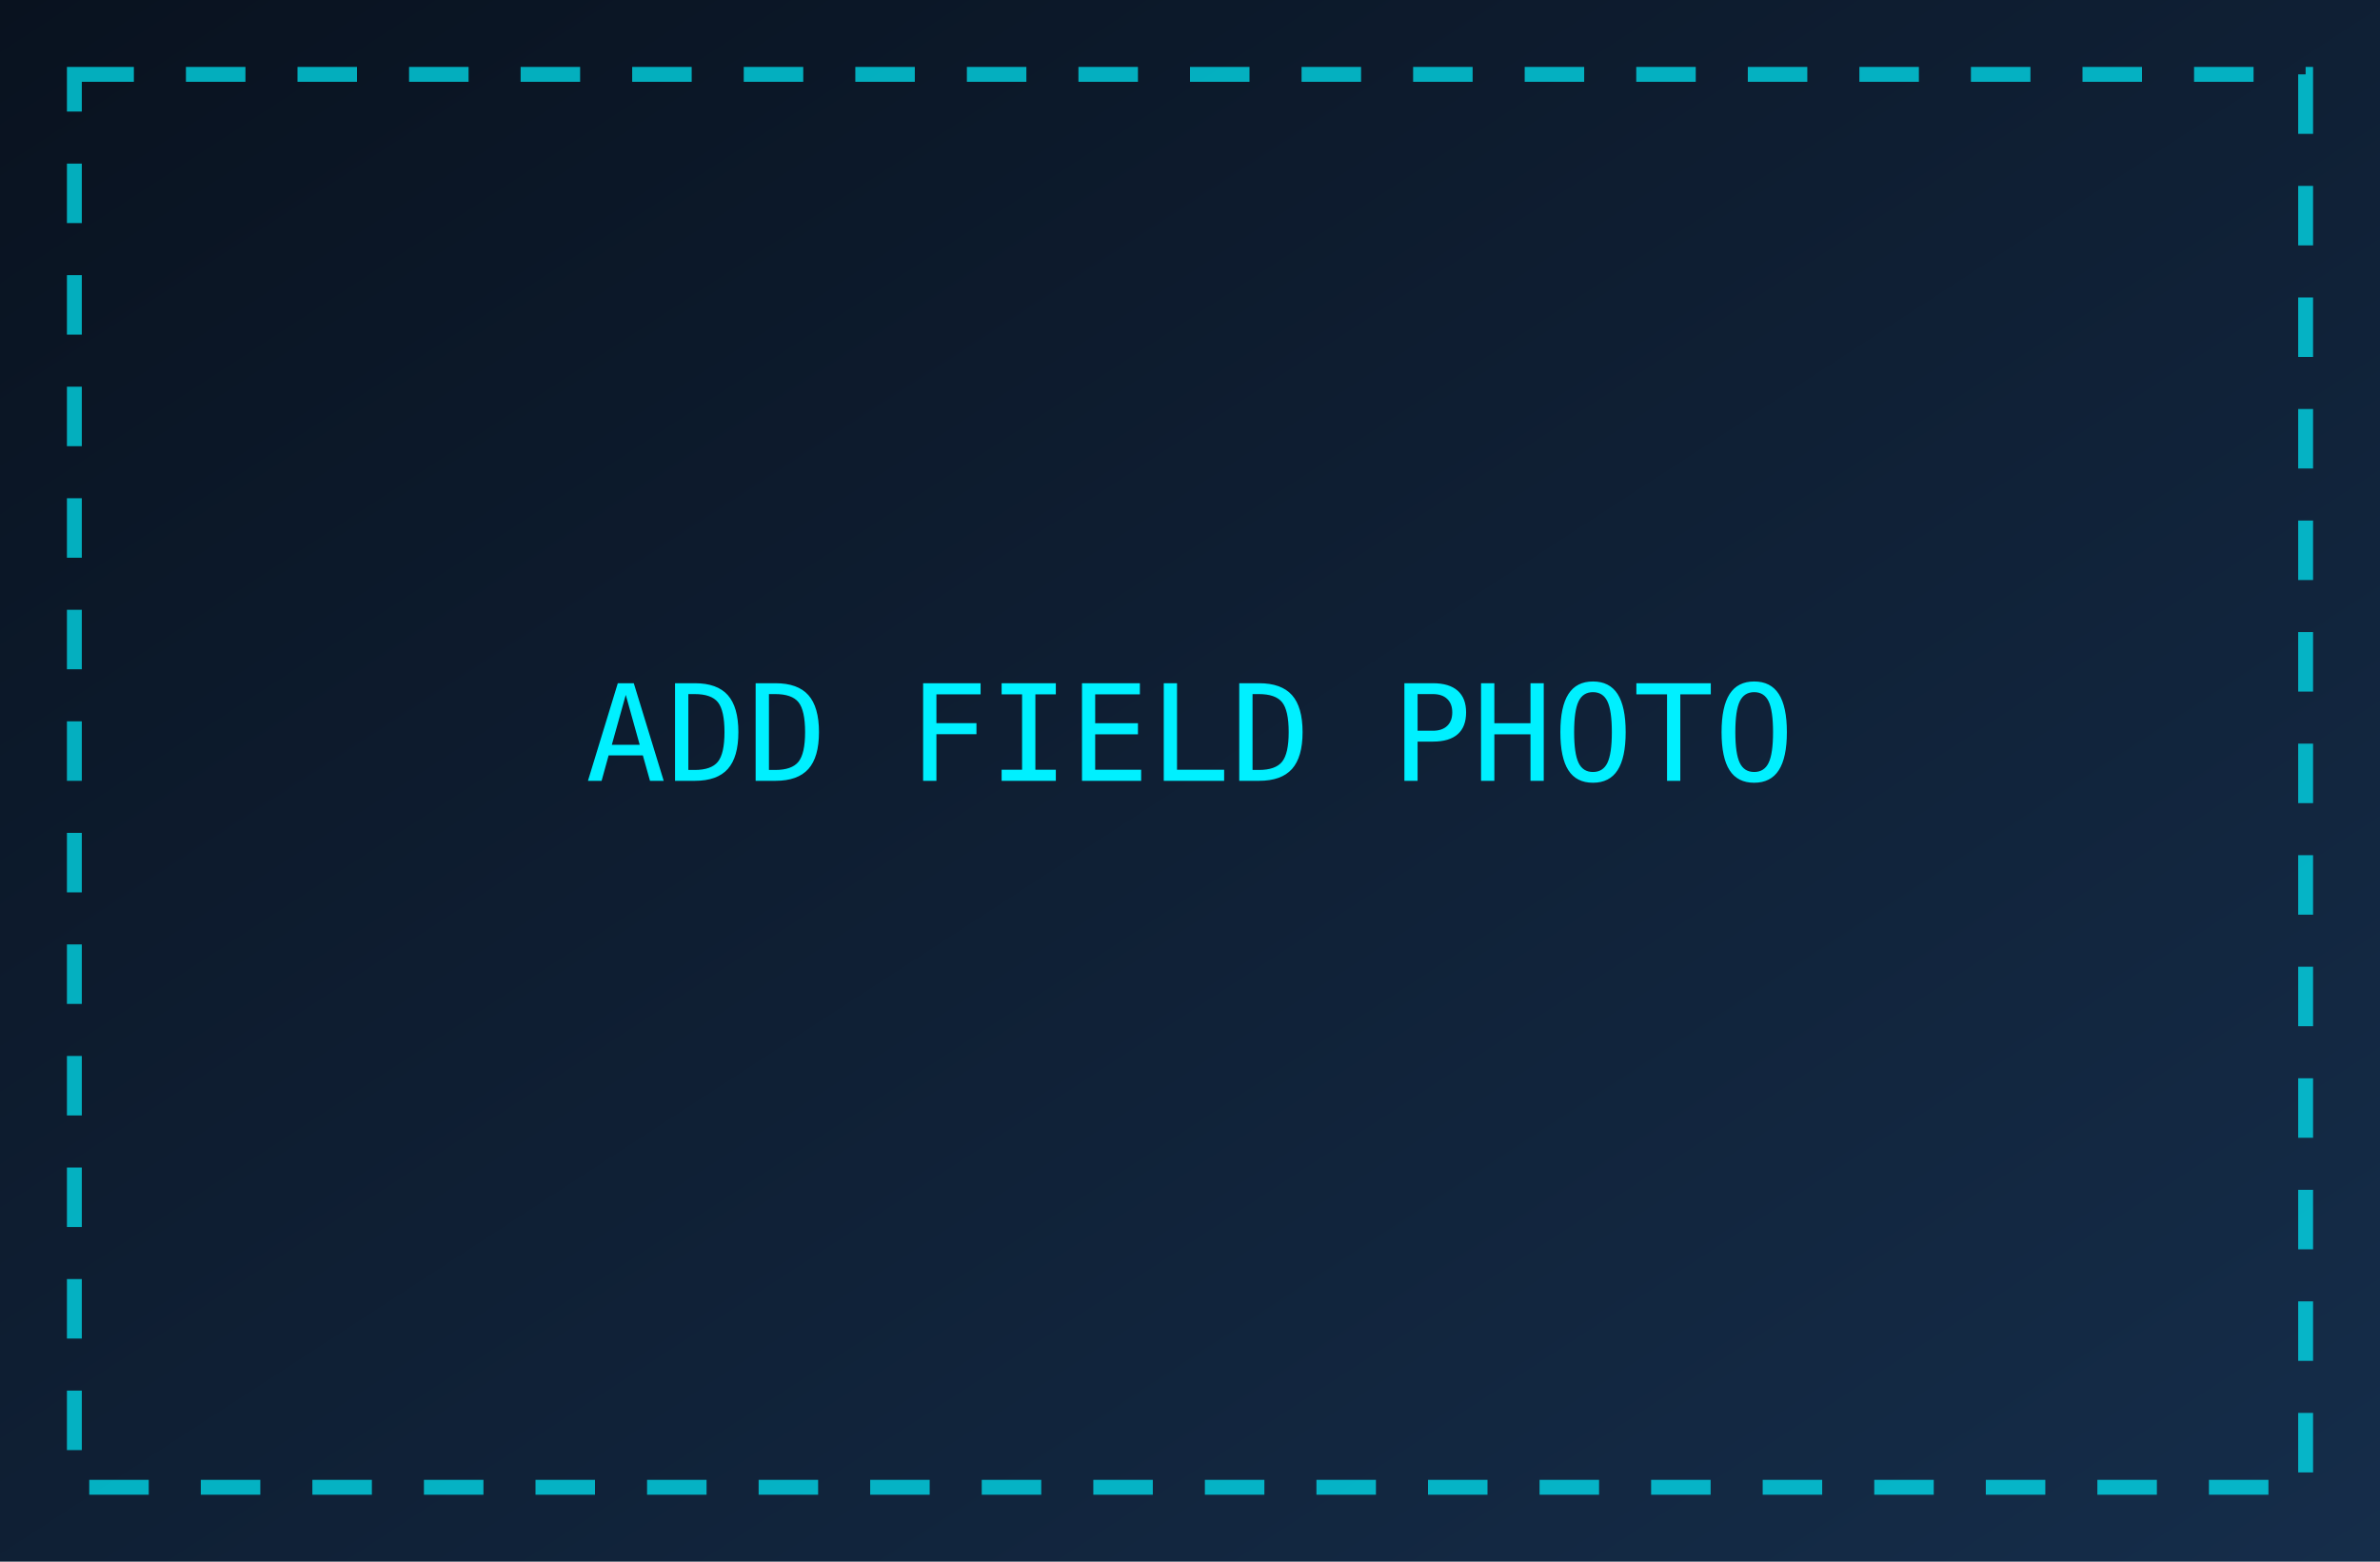
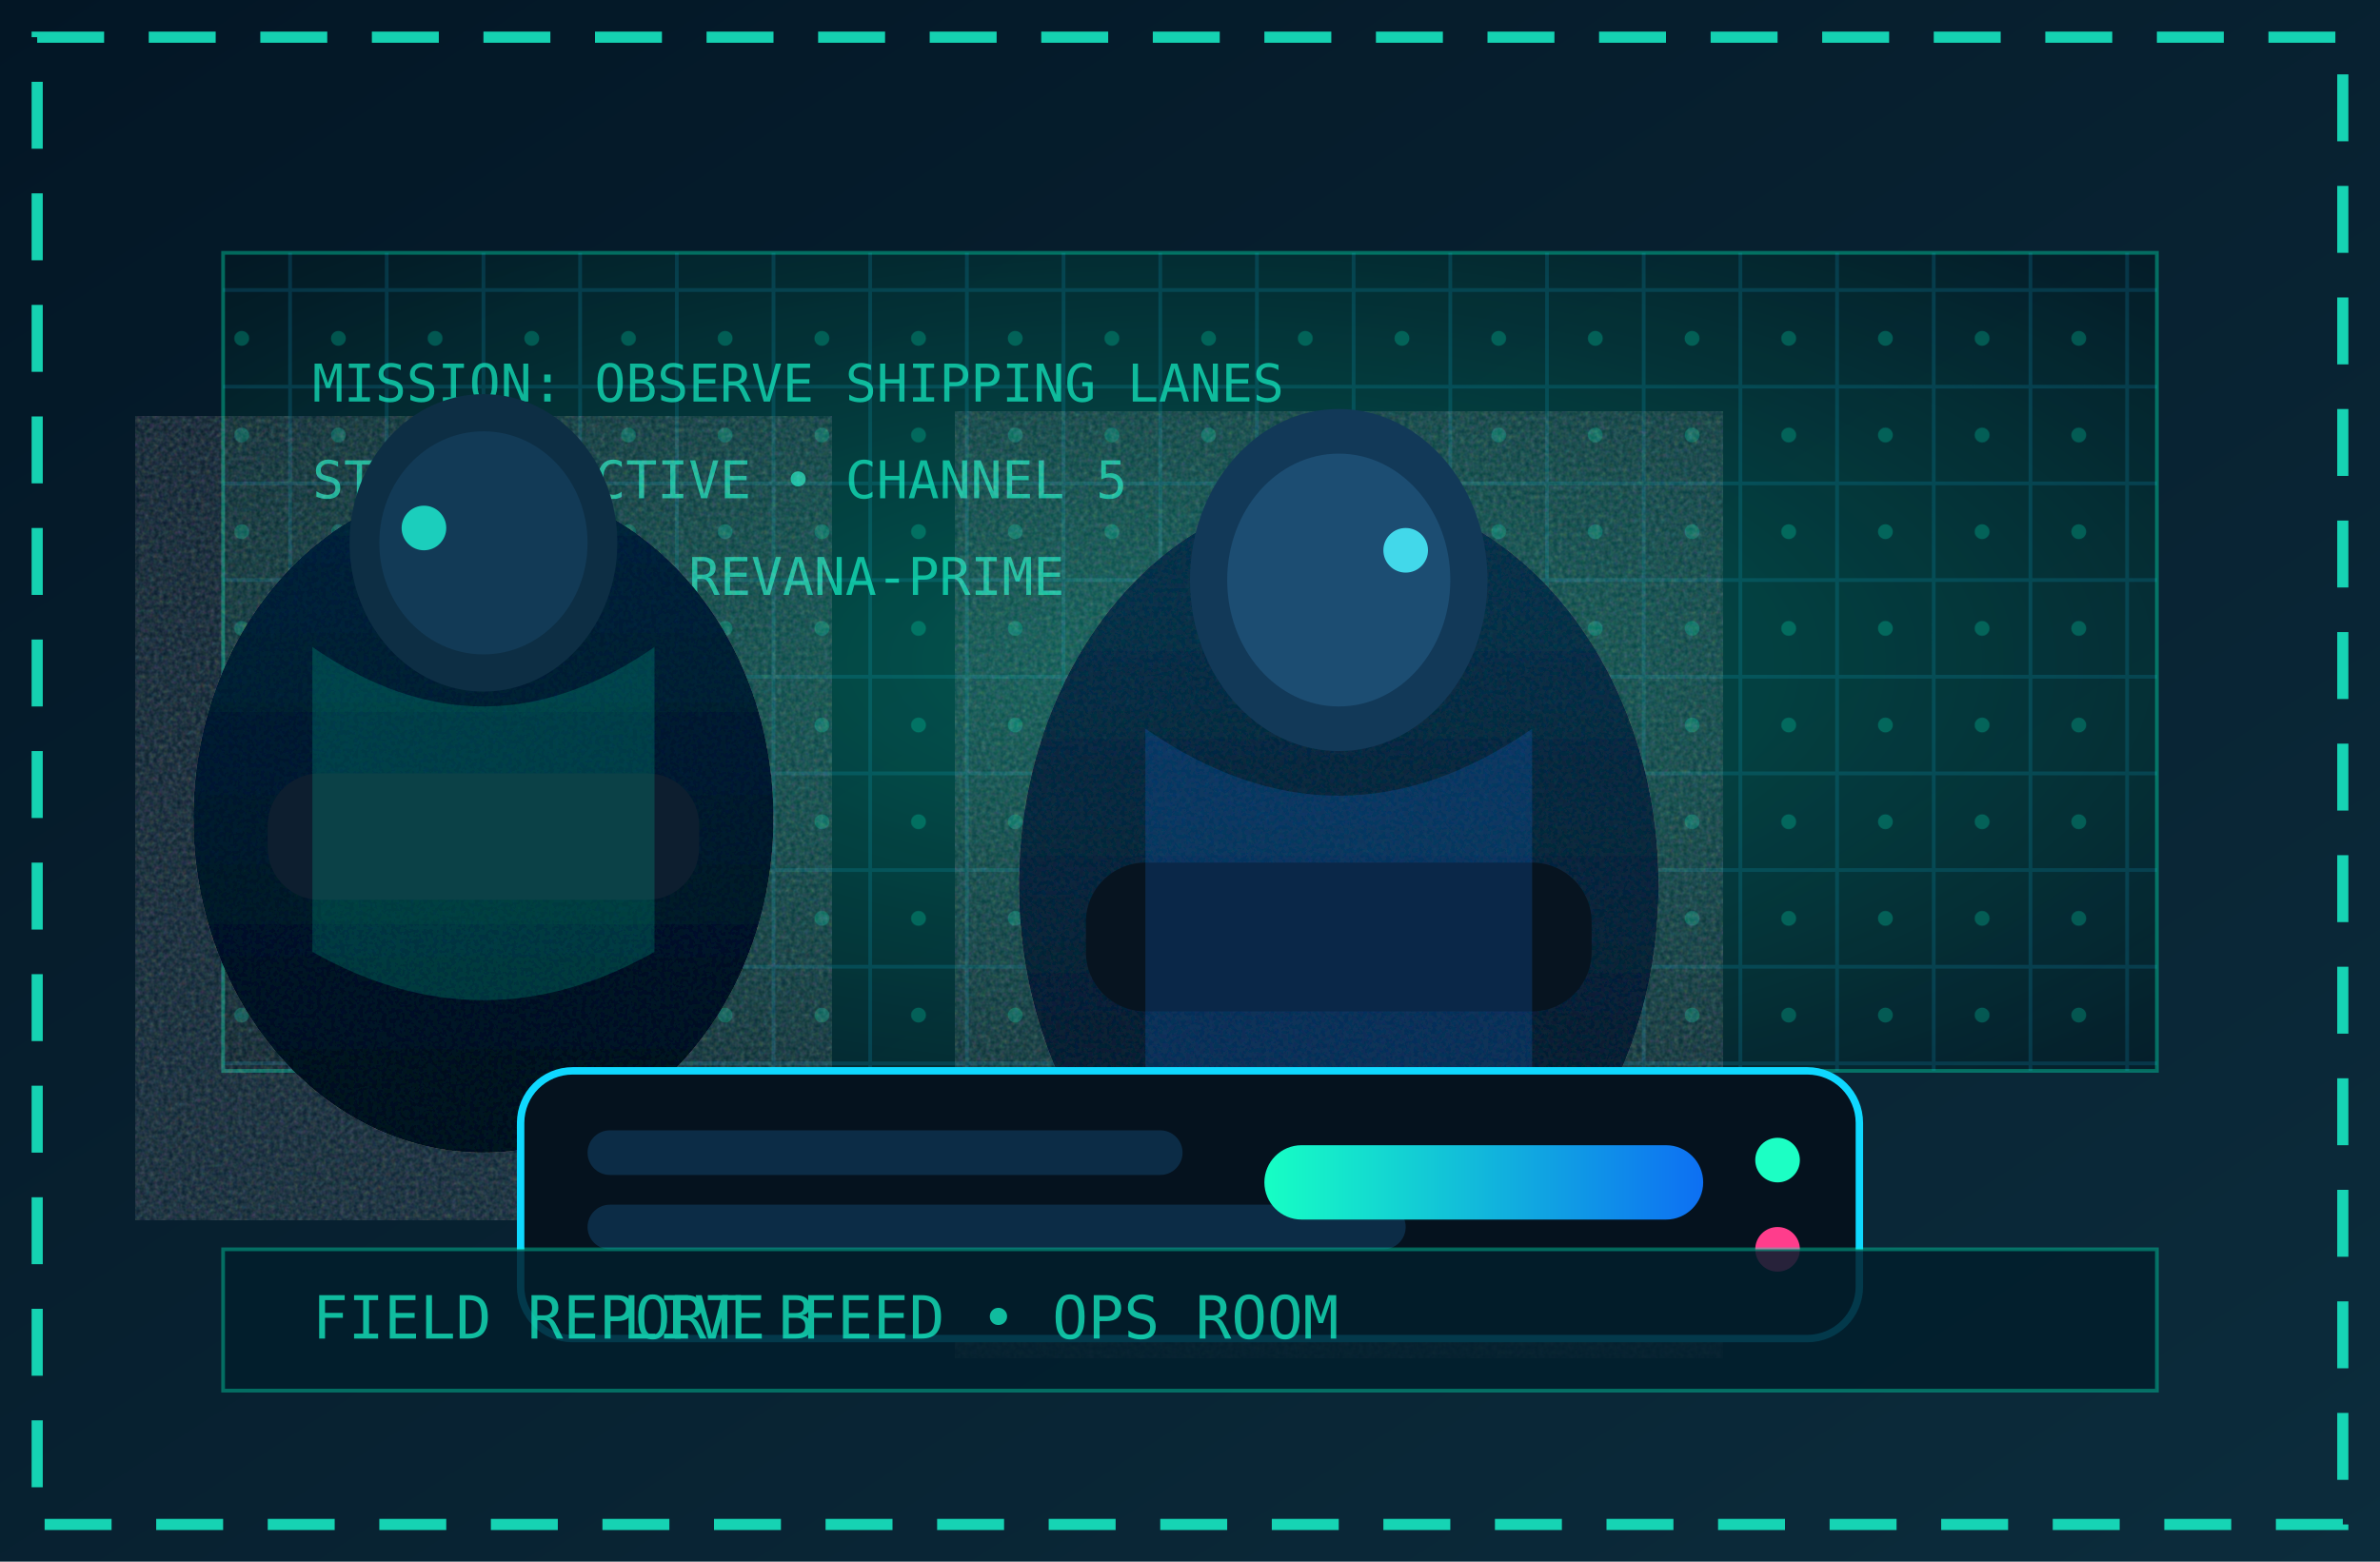
- <svg xmlns="http://www.w3.org/2000/svg" width="640" height="420" viewBox="0 0 640 420">
+ <svg xmlns="http://www.w3.org/2000/svg" width="640" height="420" viewBox="0 0 640 420" role="img" aria-labelledby="title desc">
  <defs>
-     <linearGradient id="g2" x1="0%" y1="0%" x2="100%" y2="100%">
-       <stop offset="0%" stop-color="#09121f" />
-       <stop offset="100%" stop-color="#152d4a" />
+     <linearGradient id="bg" x1="0" y1="0" x2="1" y2="1">
+       <stop offset="0%" stop-color="#031625" />
+       <stop offset="100%" stop-color="#0c2c3c" />
    </linearGradient>
+     <radialGradient id="glow" cx="50%" cy="50%" r="70%">
+       <stop offset="0%" stop-color="rgba(0, 255, 194, 0.5)" />
+       <stop offset="100%" stop-color="rgba(0, 255, 194, 0)" />
+     </radialGradient>
+     <linearGradient id="agentA" x1="0" y1="0" x2="0" y2="1">
+       <stop offset="0%" stop-color="#06263d" />
+       <stop offset="100%" stop-color="#021320" />
+     </linearGradient>
+     <linearGradient id="agentB" x1="0" y1="0" x2="0" y2="1">
+       <stop offset="0%" stop-color="#10354d" />
+       <stop offset="100%" stop-color="#041a2b" />
+     </linearGradient>
+     <linearGradient id="console" x1="0" y1="0" x2="1" y2="0">
+       <stop offset="0%" stop-color="#16ffc4" />
+       <stop offset="100%" stop-color="#0d6ff3" />
+     </linearGradient>
+     <pattern id="scan-grid" width="26" height="26" patternUnits="userSpaceOnUse">
+       <rect x="0" y="0" width="26" height="26" fill="none" stroke="rgba(20, 180, 230, 0.18)" stroke-width="1" />
+       <circle cx="13" cy="13" r="2" fill="rgba(0, 255, 200, 0.25)" />
+     </pattern>
+     <filter id="grain">
+       <feTurbulence type="fractalNoise" baseFrequency="0.8" numOctaves="2" seed="7" />
+       <feComponentTransfer>
+         <feFuncA type="linear" slope="0.3" />
+       </feComponentTransfer>
+       <feBlend mode="soft-light" in2="SourceGraphic" />
+     </filter>
  </defs>
-   <rect width="640" height="420" fill="url(#g2)" />
-   <rect x="20" y="20" width="600" height="380" fill="none" stroke="#00f0ff" stroke-width="4" stroke-dasharray="16 14" opacity="0.7" />
-   <text x="50%" y="50%" font-size="36" font-family="'Share Tech Mono', monospace" fill="#00f0ff" text-anchor="middle">ADD FIELD PHOTO</text>
+   <rect width="640" height="420" fill="url(#bg)" />
+   <rect width="620" height="400" x="10" y="10" fill="none" stroke="#19ffd3" stroke-width="3" stroke-dasharray="18 12" opacity="0.8" />
+   <rect x="60" y="68" width="520" height="220" fill="rgba(2, 24, 34, 0.6)" stroke="rgba(0, 255, 194, 0.35)" />
+   <rect x="60" y="68" width="520" height="220" fill="url(#scan-grid)" opacity="0.9" />
+   <rect x="60" y="68" width="520" height="220" fill="url(#glow)" opacity="0.55" />
+   <g fill="#16ffd0" opacity="0.65" font-family="'Share Tech Mono', monospace" font-size="14">
+     <text x="84" y="108">MISSION: OBSERVE SHIPPING LANES</text>
+     <text x="84" y="134">STATUS: ACTIVE • CHANNEL 5</text>
+     <text x="84" y="160">ASSET LINK: REVANA-PRIME</text>
+   </g>
+   <g transform="translate(130 220)">
+     <ellipse cx="0" cy="0" rx="78" ry="90" fill="url(#agentA)" filter="url(#grain)" />
+     <ellipse cx="0" cy="-74" rx="36" ry="40" fill="#0d2e44" />
+     <ellipse cx="0" cy="-74" rx="28" ry="30" fill="#123a56" />
+     <rect x="-58" y="-12" width="116" height="34" rx="14" fill="#0d1e2f" />
+     <path d="M-46 -46 Q0 -14 46 -46 L46 36 Q0 62 -46 36 Z" fill="rgba(0, 255, 194, 0.16)" />
+     <circle cx="-16" cy="-78" r="6" fill="#1dffde" opacity="0.75" />
+   </g>
+   <g transform="translate(360 238)">
+     <ellipse cx="0" cy="0" rx="86" ry="106" fill="url(#agentB)" filter="url(#grain)" />
+     <ellipse cx="0" cy="-82" rx="40" ry="46" fill="#123958" />
+     <ellipse cx="0" cy="-82" rx="30" ry="34" fill="#1c4d72" />
+     <rect x="-68" y="-6" width="136" height="40" rx="16" fill="#071420" />
+     <path d="M-52 -42 Q0 -6 52 -42 L52 52 Q0 88 -52 52 Z" fill="rgba(24, 128, 255, 0.18)" />
+     <circle cx="18" cy="-90" r="6" fill="#49f1ff" opacity="0.85" />
+   </g>
+   <g transform="translate(140 288)">
+     <rect x="0" y="0" width="360" height="72" rx="14" fill="#05121e" stroke="#0fd8ff" stroke-width="2" />
+     <rect x="18" y="16" width="160" height="12" rx="6" fill="#0c2c46" />
+     <rect x="18" y="36" width="220" height="12" rx="6" fill="#0c2c46" />
+     <rect x="200" y="20" width="118" height="20" rx="10" fill="url(#console)" />
+     <circle cx="338" cy="24" r="6" fill="#1cffc4" />
+     <circle cx="338" cy="48" r="6" fill="#ff3d8c" />
+   </g>
+   <rect x="60" y="336" width="520" height="38" fill="rgba(2, 30, 44, 0.85)" stroke="rgba(0, 255, 194, 0.35)" />
+   <g fill="#16ffd0" font-family="'Share Tech Mono', monospace" font-size="16" opacity="0.7">
+     <text x="84" y="360">FIELD REPORT B</text>
+     <text x="360" y="360" text-anchor="end">LIVE FEED • OPS ROOM</text>
+   </g>
</svg>
